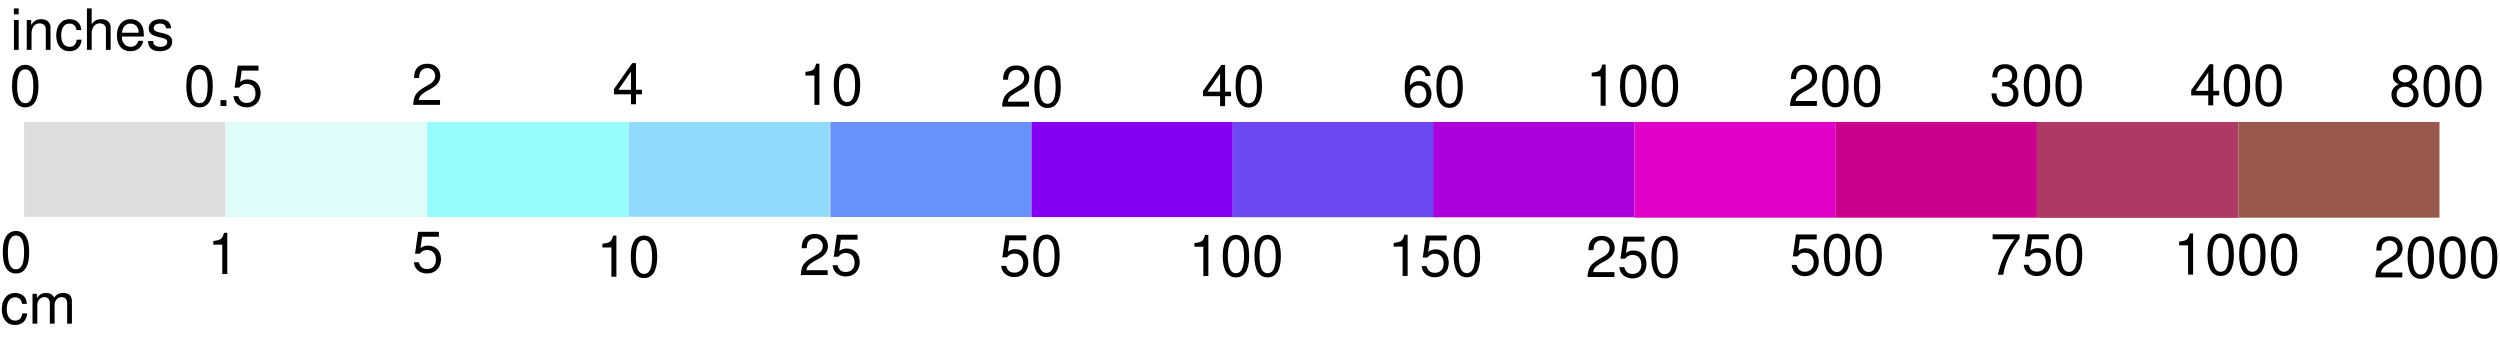
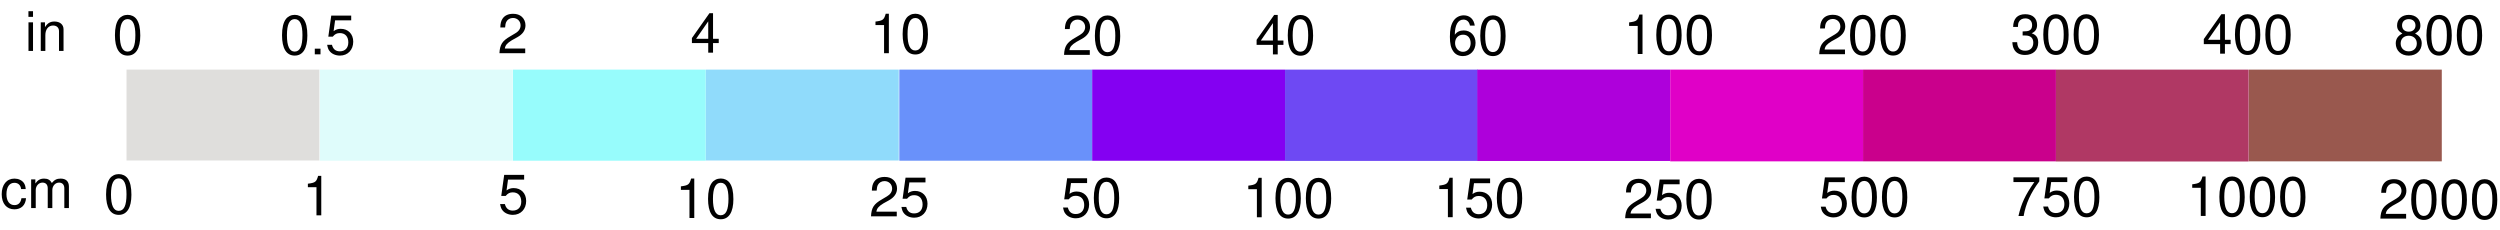
- <svg xmlns="http://www.w3.org/2000/svg" width="702" height="95">
-   <g>
-     <g display="none" overflow="visible" y="0" x="0" height="100%" width="100%" id="canvasGrid">
-       <rect fill="url(#gridpattern)" stroke-width="0" y="0" x="0" height="100%" width="100%" />
-     </g>
-   </g>
-   <g>
-     <rect stroke="#dfdedc" id="svg_13" height="25.125" width="55" y="35" x="7.516" stroke-width="1.5" fill="#dfdedc" />
-     <text transform="matrix(1,0,0,1,0,0) " stroke="#dfdedc" xml:space="preserve" text-anchor="start" font-family="Helvetica, Arial, sans-serif" font-size="16" id="svg_20" y="29.771" x="2.688" fill-opacity="null" stroke-opacity="null" stroke-width="0" fill="#000000">0</text>
-     <text stroke="#dfdedc" xml:space="preserve" text-anchor="start" font-family="Helvetica, Arial, sans-serif" font-size="16" id="svg_21" y="29.771" x="51.631" fill-opacity="null" stroke-opacity="null" stroke-width="0" fill="#000000">0.5</text>
-     <rect stroke="#dffcfb" id="svg_22" height="25.187" width="55" y="35" x="64.123" stroke-width="1.5" fill="#dffcfb" />
-     <rect stroke="#97fcfc" id="svg_23" height="25.187" width="55" y="35" x="120.706" stroke-width="1.5" fill="#97fcfc" />
-     <text stroke="#dfdedc" xml:space="preserve" text-anchor="start" font-family="Helvetica, Arial, sans-serif" font-size="16" id="svg_24" y="29.465" x="115.468" fill-opacity="null" stroke-opacity="null" stroke-width="0" fill="#000000">2</text>
-     <text stroke="#dfdedc" xml:space="preserve" text-anchor="start" font-family="Helvetica, Arial, sans-serif" font-size="16" id="svg_25" y="29.283" x="171.94" fill-opacity="null" stroke-opacity="null" stroke-width="0" fill="#000000">4</text>
-     <rect stroke="#90dbfb" id="svg_26" height="25.125" width="55" y="35" x="177.24" stroke-width="1.5" fill="#90dbfb" />
-     <rect stroke="#6991fa" id="svg_27" height="25.187" width="55" y="35" x="233.9" stroke-width="1.5" fill="#6991fa" />
-     <rect stroke="#6e49f3" id="svg_28" height="25.25" width="55" y="35" x="346.896" stroke-width="1.5" fill="#6e49f3" />
-     <rect stroke="#8400f2" id="svg_29" height="25.205" width="55" y="35" x="290.398" stroke-width="1.5" fill="#8400f2" />
-     <rect stroke="#ae00db" id="svg_30" height="25.268" width="55" y="35" x="403.227" stroke-width="1.5" fill="#ae00db" />
-     <rect stroke="#e000c7" id="svg_31" height="25.378" width="55" y="35" x="459.725" stroke-width="1.5" fill="#e000c7" />
-     <rect stroke="#b03864" id="svg_32" height="25.419" width="55" y="35" x="572.698" stroke-width="1.5" fill="#b03864" />
-     <rect stroke="#99584e" id="svg_33" height="25.375" width="55" y="35" x="629.26" stroke-width="1.5" fill="#99584e" />
-     <rect stroke="#ca008c" id="svg_36" height="25.378" width="55" y="35" x="516.223" stroke-width="1.5" fill="#ca008c" />
-     <text stroke="#dfdedc" xml:space="preserve" text-anchor="start" font-family="Helvetica, Arial, sans-serif" font-size="16" id="svg_37" y="29.444" x="224.542" fill-opacity="null" stroke-opacity="null" stroke-width="0" fill="#000000">10</text>
-     <text stroke="#dfdedc" xml:space="preserve" text-anchor="start" font-family="Helvetica, Arial, sans-serif" font-size="16" id="svg_38" y="29.944" x="280.859" fill-opacity="null" stroke-opacity="null" stroke-width="0" fill="#000000">20</text>
-     <text stroke="#dfdedc" xml:space="preserve" text-anchor="start" font-family="Helvetica, Arial, sans-serif" font-size="16" id="svg_39" y="29.804" x="337.363" fill-opacity="null" stroke-opacity="null" stroke-width="0" fill="#000000">40</text>
-     <text stroke="#dfdedc" xml:space="preserve" text-anchor="start" font-family="Helvetica, Arial, sans-serif" font-size="16" id="svg_40" y="29.914" x="393.752" fill-opacity="null" stroke-opacity="null" stroke-width="0" fill="#000000">60</text>
-     <text stroke="#dfdedc" xml:space="preserve" text-anchor="start" font-family="Helvetica, Arial, sans-serif" font-size="16" id="svg_41" y="29.689" x="445.321" fill-opacity="null" stroke-opacity="null" stroke-width="0" fill="#000000">100</text>
-     <text stroke="#dfdedc" xml:space="preserve" text-anchor="start" font-family="Helvetica, Arial, sans-serif" font-size="16" id="svg_42" y="29.757" x="502.086" fill-opacity="null" stroke-opacity="null" stroke-width="0" fill="#000000">200</text>
-     <text stroke="#dfdedc" xml:space="preserve" text-anchor="start" font-family="Helvetica, Arial, sans-serif" font-size="16" id="svg_43" y="29.585" x="558.687" fill-opacity="null" stroke-opacity="null" stroke-width="0" fill="#000000">300</text>
-     <text stroke="#dfdedc" xml:space="preserve" text-anchor="start" font-family="Helvetica, Arial, sans-serif" font-size="16" id="svg_44" y="29.585" x="614.838" fill-opacity="null" stroke-opacity="null" stroke-width="0" fill="#000000">400</text>
-     <text stroke="#dfdedc" xml:space="preserve" text-anchor="start" font-family="Helvetica, Arial, sans-serif" font-size="16" id="svg_45" y="29.778" x="670.928" fill-opacity="null" stroke-opacity="null" stroke-width="0" fill="#000000">800</text>
-     <text transform="matrix(1,0,0,1,0,0) " stroke="#dfdedc" xml:space="preserve" text-anchor="start" font-family="Helvetica, Arial, sans-serif" font-size="16" id="svg_47" y="76.426" x="0.089" fill-opacity="null" stroke-opacity="null" stroke-width="0" fill="#000000">0</text>
-     <text transform="matrix(1,0,0,1,0,0) " stroke="#dfdedc" xml:space="preserve" text-anchor="start" font-family="Helvetica, Arial, sans-serif" font-size="16" id="svg_48" y="76.941" x="58.268" fill-opacity="null" stroke-opacity="null" stroke-width="0" fill="#000000">1</text>
-     <text transform="matrix(1,0,0,1,0,0) " stroke="#dfdedc" xml:space="preserve" text-anchor="start" font-family="Helvetica, Arial, sans-serif" font-size="16" id="svg_49" y="76.426" x="115.638" fill-opacity="null" stroke-opacity="null" stroke-width="0" fill="#000000">5</text>
-     <text transform="matrix(1,0,0,1,0,0) " stroke="#dfdedc" xml:space="preserve" text-anchor="start" font-family="Helvetica, Arial, sans-serif" font-size="16" id="svg_50" y="77.715" x="167.538" fill-opacity="null" stroke-opacity="null" stroke-width="0" fill="#000000">10</text>
-     <text transform="matrix(1,0,0,1,0,0) " stroke="#dfdedc" xml:space="preserve" text-anchor="start" font-family="Helvetica, Arial, sans-serif" font-size="16" id="svg_51" y="77.252" x="224.313" fill-opacity="null" stroke-opacity="null" stroke-width="0" fill="#000000">25</text>
-     <text transform="matrix(1,0,0,1,0,0) " stroke="#dfdedc" xml:space="preserve" text-anchor="start" font-family="Helvetica, Arial, sans-serif" font-size="16" id="svg_52" y="77.432" x="280.55" fill-opacity="null" stroke-opacity="null" stroke-width="0" fill="#000000">50</text>
-     <text transform="matrix(1,0,0,1,0,0) " stroke="#dfdedc" xml:space="preserve" text-anchor="start" font-family="Helvetica, Arial, sans-serif" font-size="16" id="svg_53" y="77.515" x="333.763" fill-opacity="null" stroke-opacity="null" stroke-width="0" fill="#000000">100</text>
-     <text transform="matrix(1,0,0,1,0,0) " stroke="#dfdedc" xml:space="preserve" text-anchor="start" font-family="Helvetica, Arial, sans-serif" font-size="16" id="svg_54" y="77.485" x="389.714" fill-opacity="null" stroke-opacity="null" stroke-width="0" fill="#000000">150</text>
-     <text transform="matrix(1,0,0,1,0,0) " stroke="#dfdedc" xml:space="preserve" text-anchor="start" font-family="Helvetica, Arial, sans-serif" font-size="16" id="svg_55" y="77.802" x="445.233" fill-opacity="null" stroke-opacity="null" stroke-width="0" fill="#000000">250</text>
-     <text transform="matrix(1,0,0,1,0,0) " stroke="#dfdedc" xml:space="preserve" text-anchor="start" font-family="Helvetica, Arial, sans-serif" font-size="16" id="svg_56" y="77.175" x="502.529" fill-opacity="null" stroke-opacity="null" stroke-width="0" fill="#000000">500</text>
-     <text transform="matrix(1,0,0,1,0,0) " stroke="#dfdedc" xml:space="preserve" text-anchor="start" font-family="Helvetica, Arial, sans-serif" font-size="16" id="svg_57" y="77.143" x="558.792" fill-opacity="null" stroke-opacity="null" stroke-width="0" fill="#000000">750</text>
-     <text transform="matrix(1,0,0,1,0,0) " stroke="#dfdedc" xml:space="preserve" text-anchor="start" font-family="Helvetica, Arial, sans-serif" font-size="16" id="svg_58" y="77.116" x="610.272" fill-opacity="null" stroke-opacity="null" stroke-width="0" fill="#000000">1000</text>
-     <text transform="matrix(1,0,0,1,0,0) " stroke="#dfdedc" xml:space="preserve" text-anchor="start" font-family="Helvetica, Arial, sans-serif" font-size="16" id="svg_59" y="77.912" x="666.469" fill-opacity="null" stroke-opacity="null" stroke-width="0" fill="#000000">2000</text>
-     <text transform="matrix(1,0,0,1,0,0) " stroke="#dfdedc" xml:space="preserve" text-anchor="start" font-family="Helvetica, Arial, sans-serif" font-size="16" id="svg_61" y="14.012" x="2.839" fill-opacity="null" stroke-opacity="null" stroke-width="0" fill="#000000">inches</text>
-     <text transform="matrix(1,0,0,1,0,0) " stroke="#dfdedc" xml:space="preserve" text-anchor="start" font-family="Helvetica, Arial, sans-serif" font-size="16" id="svg_62" y="90.881" x="0.009" fill-opacity="null" stroke-opacity="null" stroke-width="0" fill="#000000">cm</text>
-   </g>
+ <svg xmlns="http://www.w3.org/2000/svg" viewBox="-43.253 16.205 732.359 67.266">
+   <rect stroke="#dfdedc" id="svg_13" height="25.125" width="55" y="35" x="7.516" stroke-width="1.5" fill="#dfdedc" transform="matrix(1, 0, 0, 1, -12.95601, 2.345617)" />
+   <text transform="matrix(1, 0, 0, 1, -12.95601, 2.345617)" stroke="#dfdedc" text-anchor="start" font-family="Helvetica, Arial, sans-serif" font-size="16" id="svg_20" y="29.771" x="2.688" fill-opacity="null" stroke-opacity="null" stroke-width="0" fill="#000000" style="white-space: pre;">0</text>
+   <text stroke="#dfdedc" text-anchor="start" font-family="Helvetica, Arial, sans-serif" font-size="16" id="svg_21" y="29.771" x="51.631" fill-opacity="null" stroke-opacity="null" stroke-width="0" fill="#000000" style="white-space: pre;" transform="matrix(1, 0, 0, 1, -12.95601, 2.345617)">0.5</text>
+   <rect stroke="#dffcfb" id="svg_22" height="25.187" width="55" y="35" x="64.123" stroke-width="1.5" fill="#dffcfb" transform="matrix(1, 0, 0, 1, -12.95601, 2.345617)" />
+   <rect stroke="#97fcfc" id="svg_23" height="25.187" width="55" y="35" x="120.706" stroke-width="1.5" fill="#97fcfc" transform="matrix(1, 0, 0, 1, -12.95601, 2.345617)" />
+   <text stroke="#dfdedc" text-anchor="start" font-family="Helvetica, Arial, sans-serif" font-size="16" id="svg_24" y="29.465" x="115.468" fill-opacity="null" stroke-opacity="null" stroke-width="0" fill="#000000" style="white-space: pre;" transform="matrix(1, 0, 0, 1, -12.95601, 2.345617)">2</text>
+   <text stroke="#dfdedc" text-anchor="start" font-family="Helvetica, Arial, sans-serif" font-size="16" id="svg_25" y="29.283" x="171.94" fill-opacity="null" stroke-opacity="null" stroke-width="0" fill="#000000" style="white-space: pre;" transform="matrix(1, 0, 0, 1, -12.95601, 2.345617)">4</text>
+   <rect stroke="#90dbfb" id="svg_26" height="25.125" width="55" y="35" x="177.24" stroke-width="1.5" fill="#90dbfb" transform="matrix(1, 0, 0, 1, -12.95601, 2.345617)" />
+   <rect stroke="#6991fa" id="svg_27" height="25.187" width="55" y="35" x="233.9" stroke-width="1.5" fill="#6991fa" transform="matrix(1, 0, 0, 1, -12.95601, 2.345617)" />
+   <rect stroke="#6e49f3" id="svg_28" height="25.25" width="55" y="35" x="346.896" stroke-width="1.5" fill="#6e49f3" transform="matrix(1, 0, 0, 1, -12.95601, 2.345617)" />
+   <rect stroke="#8400f2" id="svg_29" height="25.205" width="55" y="35" x="290.398" stroke-width="1.5" fill="#8400f2" transform="matrix(1, 0, 0, 1, -12.95601, 2.345617)" />
+   <rect stroke="#ae00db" id="svg_30" height="25.268" width="55" y="35" x="403.227" stroke-width="1.5" fill="#ae00db" transform="matrix(1, 0, 0, 1, -12.95601, 2.345617)" />
+   <rect stroke="#e000c7" id="svg_31" height="25.378" width="55" y="35" x="459.725" stroke-width="1.5" fill="#e000c7" transform="matrix(1, 0, 0, 1, -12.95601, 2.345617)" />
+   <rect stroke="#b03864" id="svg_32" height="25.419" width="55" y="35" x="572.698" stroke-width="1.5" fill="#b03864" transform="matrix(1, 0, 0, 1, -12.95601, 2.345617)" />
+   <rect stroke="#99584e" id="svg_33" height="25.375" width="55" y="35" x="629.26" stroke-width="1.5" fill="#99584e" transform="matrix(1, 0, 0, 1, -12.95601, 2.345617)" />
+   <rect stroke="#ca008c" id="svg_36" height="25.378" width="55" y="35" x="516.223" stroke-width="1.5" fill="#ca008c" transform="matrix(1, 0, 0, 1, -12.95601, 2.345617)" />
+   <text stroke="#dfdedc" text-anchor="start" font-family="Helvetica, Arial, sans-serif" font-size="16" id="svg_37" y="29.444" x="224.542" fill-opacity="null" stroke-opacity="null" stroke-width="0" fill="#000000" style="white-space: pre;" transform="matrix(1, 0, 0, 1, -12.95601, 2.345617)">10</text>
+   <text stroke="#dfdedc" text-anchor="start" font-family="Helvetica, Arial, sans-serif" font-size="16" id="svg_38" y="29.944" x="280.859" fill-opacity="null" stroke-opacity="null" stroke-width="0" fill="#000000" style="white-space: pre;" transform="matrix(1, 0, 0, 1, -12.95601, 2.345617)">20</text>
+   <text stroke="#dfdedc" text-anchor="start" font-family="Helvetica, Arial, sans-serif" font-size="16" id="svg_39" y="29.804" x="337.363" fill-opacity="null" stroke-opacity="null" stroke-width="0" fill="#000000" style="white-space: pre;" transform="matrix(1, 0, 0, 1, -12.95601, 2.345617)">40</text>
+   <text stroke="#dfdedc" text-anchor="start" font-family="Helvetica, Arial, sans-serif" font-size="16" id="svg_40" y="29.914" x="393.752" fill-opacity="null" stroke-opacity="null" stroke-width="0" fill="#000000" style="white-space: pre;" transform="matrix(1, 0, 0, 1, -12.95601, 2.345617)">60</text>
+   <text stroke="#dfdedc" text-anchor="start" font-family="Helvetica, Arial, sans-serif" font-size="16" id="svg_41" y="29.689" x="445.321" fill-opacity="null" stroke-opacity="null" stroke-width="0" fill="#000000" style="white-space: pre;" transform="matrix(1, 0, 0, 1, -12.95601, 2.345617)">100</text>
+   <text stroke="#dfdedc" text-anchor="start" font-family="Helvetica, Arial, sans-serif" font-size="16" id="svg_42" y="29.757" x="502.086" fill-opacity="null" stroke-opacity="null" stroke-width="0" fill="#000000" style="white-space: pre;" transform="matrix(1, 0, 0, 1, -12.95601, 2.345617)">200</text>
+   <text stroke="#dfdedc" text-anchor="start" font-family="Helvetica, Arial, sans-serif" font-size="16" id="svg_43" y="29.585" x="558.687" fill-opacity="null" stroke-opacity="null" stroke-width="0" fill="#000000" style="white-space: pre;" transform="matrix(1, 0, 0, 1, -12.95601, 2.345617)">300</text>
+   <text stroke="#dfdedc" text-anchor="start" font-family="Helvetica, Arial, sans-serif" font-size="16" id="svg_44" y="29.585" x="614.838" fill-opacity="null" stroke-opacity="null" stroke-width="0" fill="#000000" style="white-space: pre;" transform="matrix(1, 0, 0, 1, -12.95601, 2.345617)">400</text>
+   <text stroke="#dfdedc" text-anchor="start" font-family="Helvetica, Arial, sans-serif" font-size="16" id="svg_45" y="29.778" x="670.928" fill-opacity="null" stroke-opacity="null" stroke-width="0" fill="#000000" style="white-space: pre;" transform="matrix(1, 0, 0, 1, -12.95601, 2.345617)">800</text>
+   <text transform="matrix(1, 0, 0, 1, -12.95601, 2.345617)" stroke="#dfdedc" text-anchor="start" font-family="Helvetica, Arial, sans-serif" font-size="16" id="svg_47" y="76.426" x="0.089" fill-opacity="null" stroke-opacity="null" stroke-width="0" fill="#000000" style="white-space: pre;">0</text>
+   <text transform="matrix(1, 0, 0, 1, -12.95601, 2.345617)" stroke="#dfdedc" text-anchor="start" font-family="Helvetica, Arial, sans-serif" font-size="16" id="svg_48" y="76.941" x="58.268" fill-opacity="null" stroke-opacity="null" stroke-width="0" fill="#000000" style="white-space: pre;">1</text>
+   <text transform="matrix(1, 0, 0, 1, -12.95601, 2.345617)" stroke="#dfdedc" text-anchor="start" font-family="Helvetica, Arial, sans-serif" font-size="16" id="svg_49" y="76.426" x="115.638" fill-opacity="null" stroke-opacity="null" stroke-width="0" fill="#000000" style="white-space: pre;">5</text>
+   <text transform="matrix(1, 0, 0, 1, -12.95601, 2.345617)" stroke="#dfdedc" text-anchor="start" font-family="Helvetica, Arial, sans-serif" font-size="16" id="svg_50" y="77.715" x="167.538" fill-opacity="null" stroke-opacity="null" stroke-width="0" fill="#000000" style="white-space: pre;">10</text>
+   <text transform="matrix(1, 0, 0, 1, -12.95601, 2.345617)" stroke="#dfdedc" text-anchor="start" font-family="Helvetica, Arial, sans-serif" font-size="16" id="svg_51" y="77.252" x="224.313" fill-opacity="null" stroke-opacity="null" stroke-width="0" fill="#000000" style="white-space: pre;">25</text>
+   <text transform="matrix(1, 0, 0, 1, -12.95601, 2.345617)" stroke="#dfdedc" text-anchor="start" font-family="Helvetica, Arial, sans-serif" font-size="16" id="svg_52" y="77.432" x="280.55" fill-opacity="null" stroke-opacity="null" stroke-width="0" fill="#000000" style="white-space: pre;">50</text>
+   <text transform="matrix(1, 0, 0, 1, -12.95601, 2.345617)" stroke="#dfdedc" text-anchor="start" font-family="Helvetica, Arial, sans-serif" font-size="16" id="svg_53" y="77.515" x="333.763" fill-opacity="null" stroke-opacity="null" stroke-width="0" fill="#000000" style="white-space: pre;">100</text>
+   <text transform="matrix(1, 0, 0, 1, -12.95601, 2.345617)" stroke="#dfdedc" text-anchor="start" font-family="Helvetica, Arial, sans-serif" font-size="16" id="svg_54" y="77.485" x="389.714" fill-opacity="null" stroke-opacity="null" stroke-width="0" fill="#000000" style="white-space: pre;">150</text>
+   <text transform="matrix(1, 0, 0, 1, -12.95601, 2.345617)" stroke="#dfdedc" text-anchor="start" font-family="Helvetica, Arial, sans-serif" font-size="16" id="svg_55" y="77.802" x="445.233" fill-opacity="null" stroke-opacity="null" stroke-width="0" fill="#000000" style="white-space: pre;">250</text>
+   <text transform="matrix(1, 0, 0, 1, -12.95601, 2.345617)" stroke="#dfdedc" text-anchor="start" font-family="Helvetica, Arial, sans-serif" font-size="16" id="svg_56" y="77.175" x="502.529" fill-opacity="null" stroke-opacity="null" stroke-width="0" fill="#000000" style="white-space: pre;">500</text>
+   <text transform="matrix(1, 0, 0, 1, -12.95601, 2.345617)" stroke="#dfdedc" text-anchor="start" font-family="Helvetica, Arial, sans-serif" font-size="16" id="svg_57" y="77.143" x="558.792" fill-opacity="null" stroke-opacity="null" stroke-width="0" fill="#000000" style="white-space: pre;">750</text>
+   <text transform="matrix(1, 0, 0, 1, -12.95601, 2.345617)" stroke="#dfdedc" text-anchor="start" font-family="Helvetica, Arial, sans-serif" font-size="16" id="svg_58" y="77.116" x="610.272" fill-opacity="null" stroke-opacity="null" stroke-width="0" fill="#000000" style="white-space: pre;">1000</text>
+   <text transform="matrix(1, 0, 0, 1, -12.95601, 2.345617)" stroke="#dfdedc" text-anchor="start" font-family="Helvetica, Arial, sans-serif" font-size="16" id="svg_59" y="77.912" x="666.469" fill-opacity="null" stroke-opacity="null" stroke-width="0" fill="#000000" style="white-space: pre;">2000</text>
+   <text stroke="#dfdedc" text-anchor="start" font-family="Helvetica, Arial, sans-serif" font-size="16" id="svg_61" y="28.791" x="-23.033" fill-opacity="null" stroke-opacity="null" stroke-width="0" fill="#000000" style="white-space: pre; font-size: 16px;" transform="matrix(1, 0, 0, 1, -12.95601, 2.345617)">in</text>
+   <text stroke="#dfdedc" text-anchor="start" font-family="Helvetica, Arial, sans-serif" font-size="16" id="svg_62" y="74.804" x="-30.295" fill-opacity="null" stroke-opacity="null" stroke-width="0" fill="#000000" style="white-space: pre; font-size: 16px;" transform="matrix(1, 0, 0, 1, -12.95601, 2.345617)">cm</text>
</svg>
